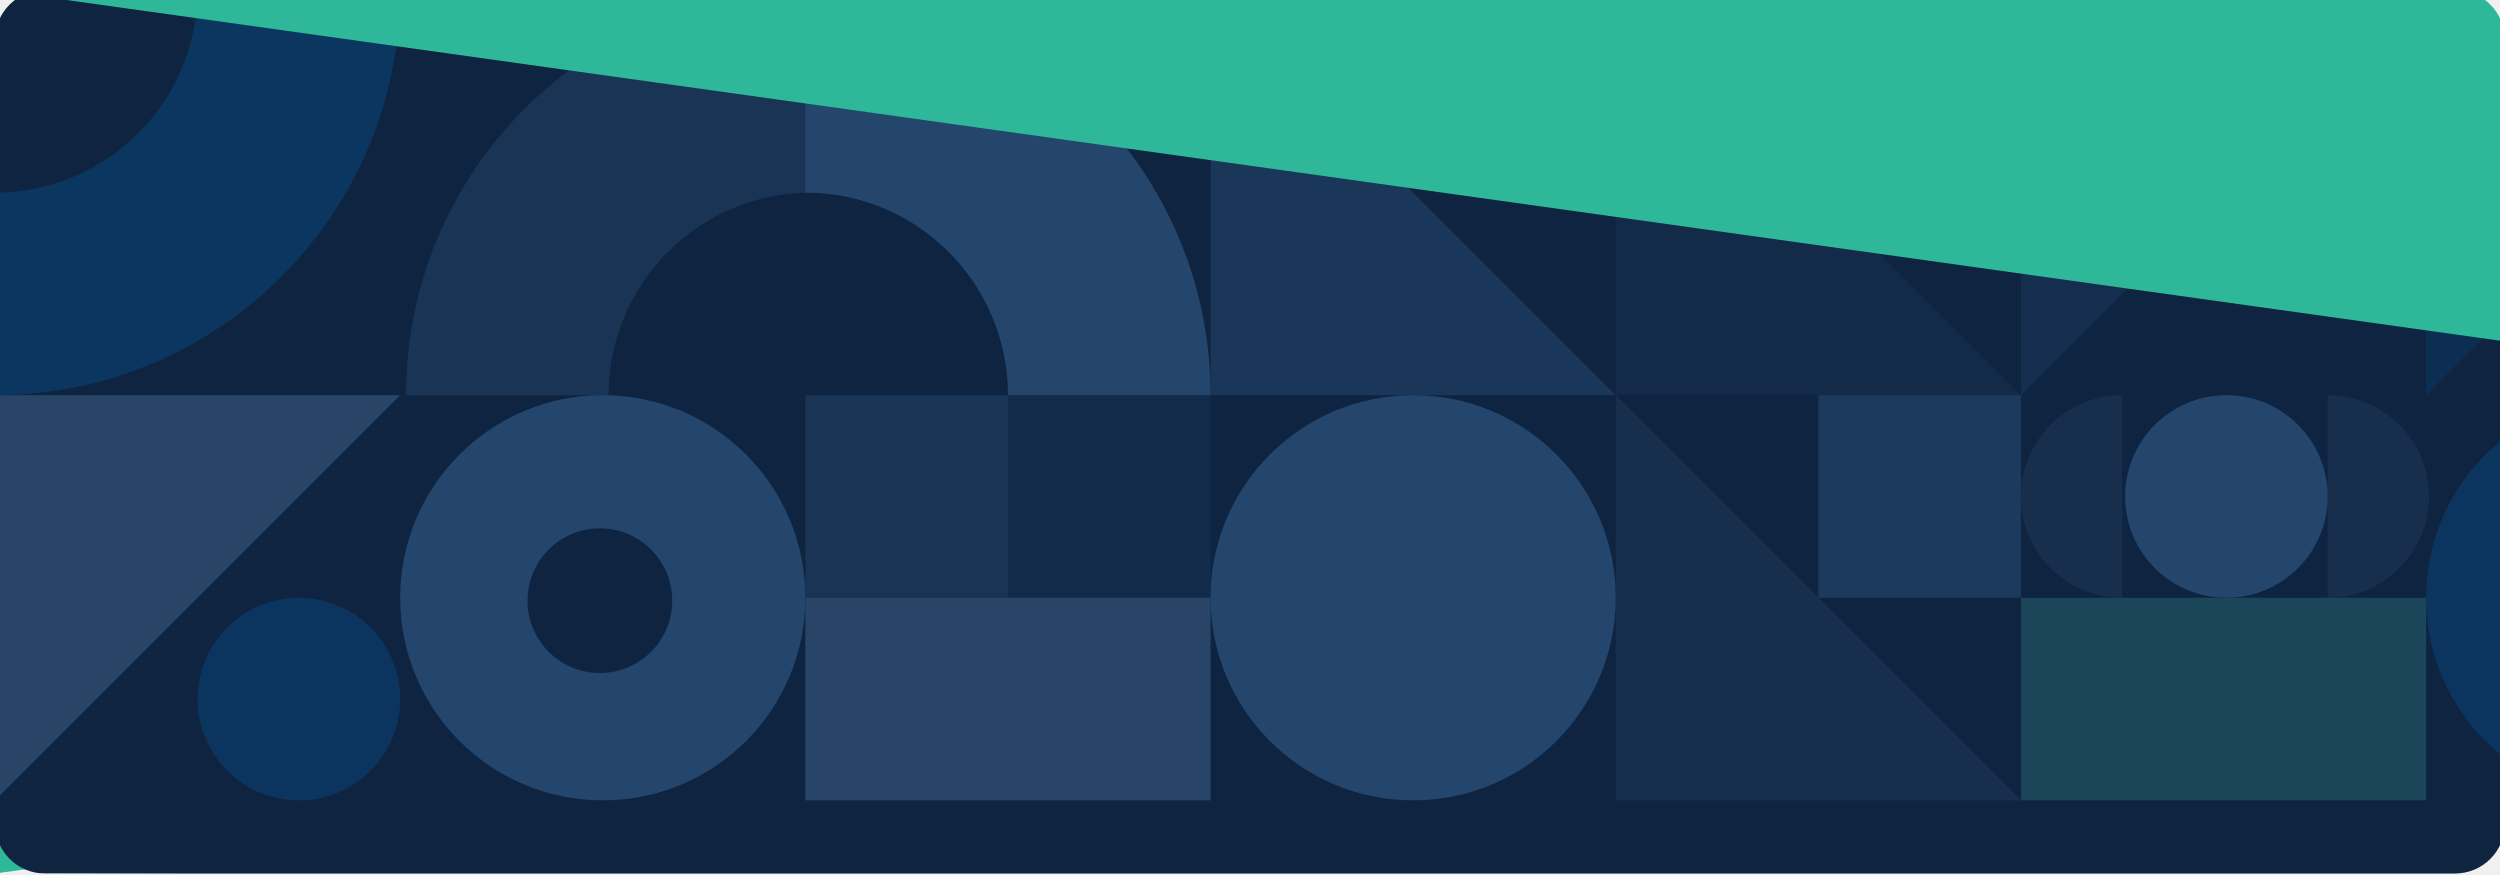
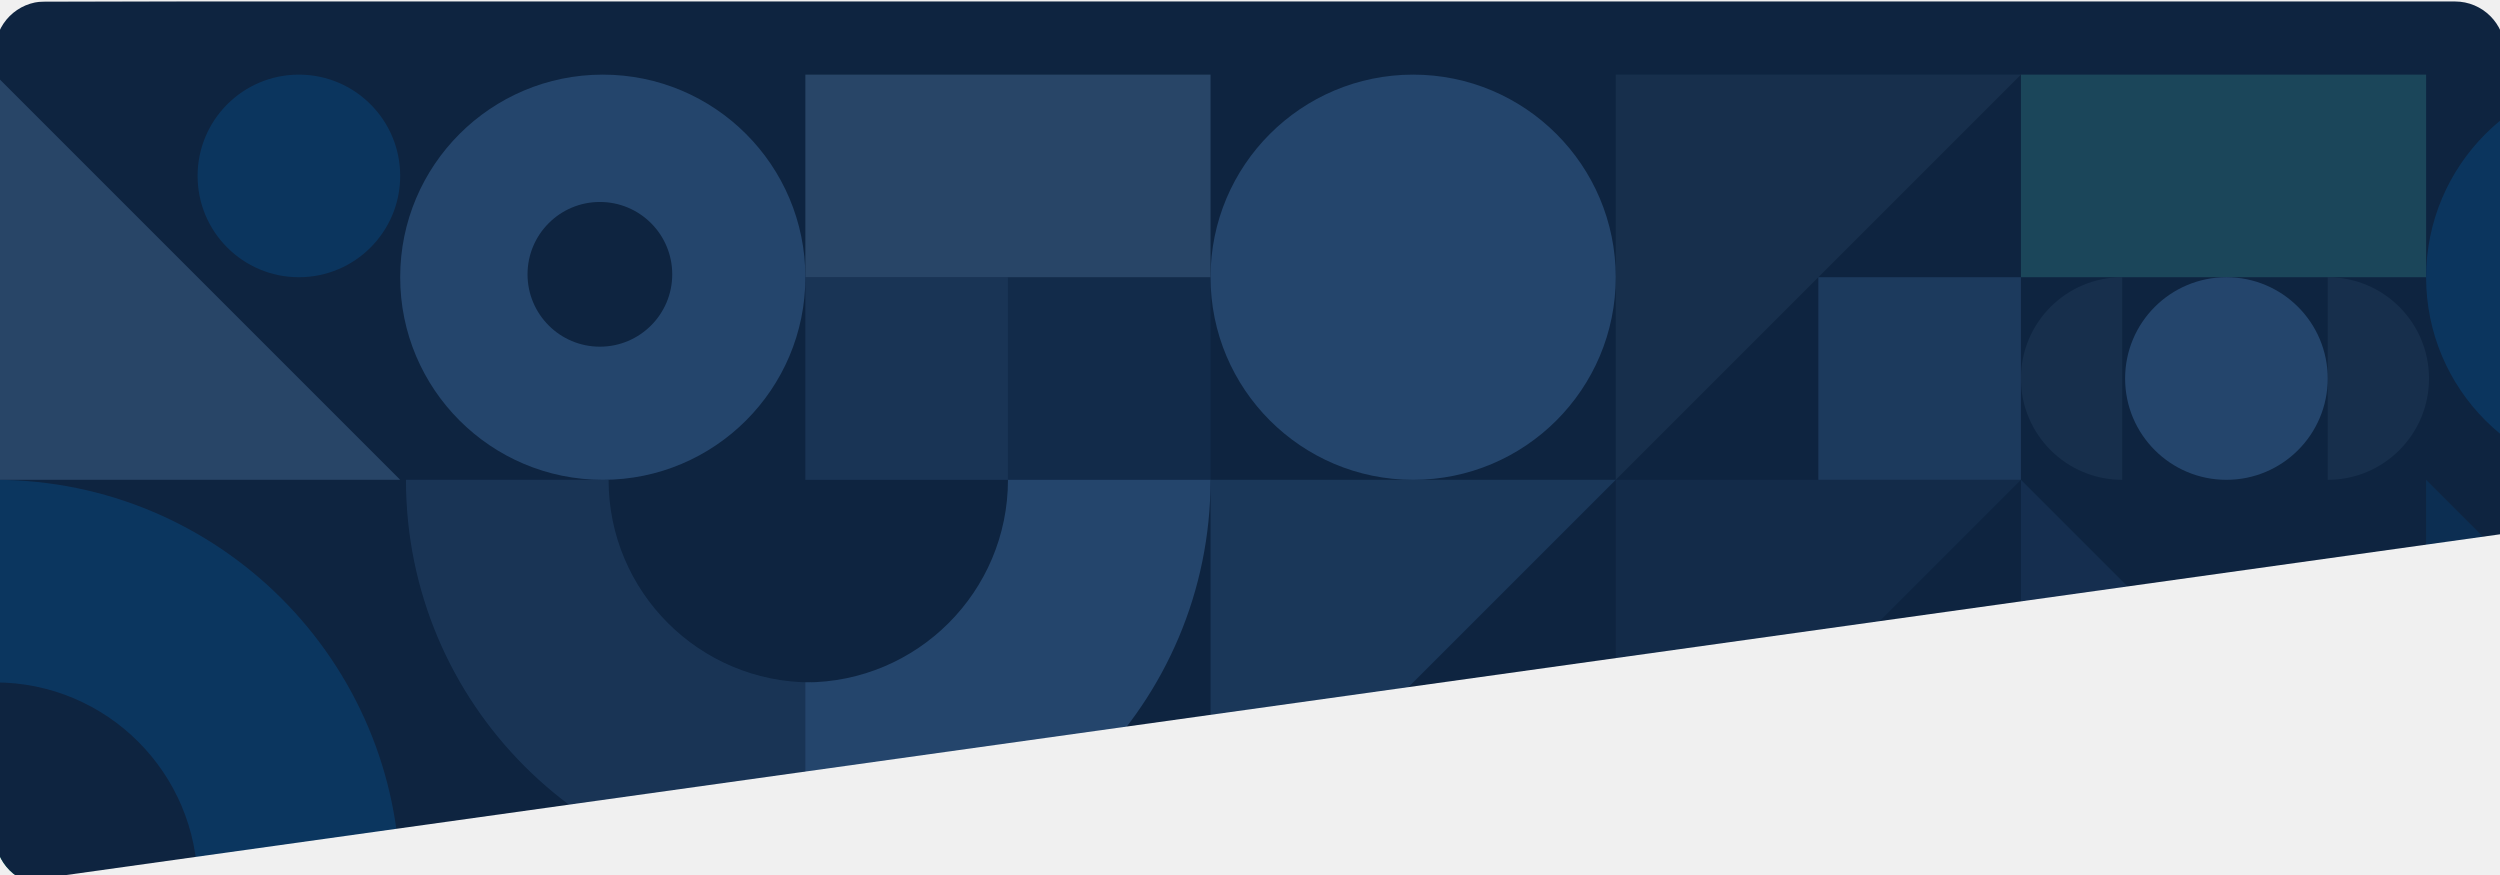
- <svg xmlns="http://www.w3.org/2000/svg" xmlns:xlink="http://www.w3.org/1999/xlink" width="500px" height="175px" viewBox="0 0 500 175" version="1.1">
-   <defs>
-     <path d="M0,0 L502,70.28 L502,166.704 C502,172.227 497.523,176.704 492,176.704 L10,176.704 C4.477,176.704 6.76353751e-16,172.227 0,166.704 L0,0 Z" id="path-1" />
-   </defs>
-   <g id="Desktop" stroke="none" stroke-width="1" fill="none" fill-rule="evenodd">
-     <g id="Landing-page" transform="translate(-89, -936)">
-       <g id="Group-11" transform="translate(89, 936)">
-         <g transform="translate(-1, -2)">
-           <mask id="mask-2" fill="white">
-             <use xlink:href="#path-1" />
-           </mask>
-           <use id="Mask" fill="#2EB899" transform="translate(251, 88.352) scale(1, -1) translate(-251, -88.352) " xlink:href="#path-1" />
-           <g id="Group-28" mask="url(#mask-2)">
-             <g transform="translate(0, 0)">
-               <path d="M4.81534812e-14,1.398 L567.26,9.9475983e-14 L567.26,168.102 C567.26,173.625 562.783,178.102 557.26,178.102 L10,178.102 C4.477,178.102 6.76353751e-16,173.625 0,168.102 L4.81534812e-14,1.398 Z" id="Mask-Copy" fill="#0E2440" transform="translate(283.63, 89.05121) scale(1, -1) translate(-283.63, -89.05121) " />
-               <g id="Group-7" stroke-width="1" fill="none" transform="translate(0, 0)">
-                 <rect id="Rectangle" fill="#193455" x="162.074" y="81.037" width="40.519" height="40.519" />
-                 <polygon id="Rectangle-Copy-8" fill="#193659" opacity="0.6" transform="translate(445.7043, 40.51857) scale(-1, -1) translate(-445.7043, -40.51857) " points="486.223 3.55271368e-14 486.223 81.037 405.186 81.037" />
-                 <rect id="Rectangle-Copy-6" fill="#183659" opacity="0.398" x="202.593" y="81.037" width="40.519" height="40.519" />
-                 <rect id="Rectangle-Copy-6" fill="#24456C" opacity="0.647" x="364.667" y="81.037" width="40.519" height="40.519" />
-                 <polygon id="Rectangle-Copy-9" fill="#0B355E" opacity="0.609" transform="translate(526.7414, 40.51857) scale(-1, -1) translate(-526.7414, -40.51857) " points="567.26 3.55271368e-14 567.26 81.037 486.223 81.037" />
-                 <rect id="Rectangle-Copy-3" fill="#284567" x="162.074" y="121.556" width="81.037" height="40.519" />
-                 <rect id="Rectangle-Copy-11" fill="#1B465A" x="405.186" y="121.556" width="81.037" height="40.519" />
-                 <polygon id="Rectangle" fill="#1F3957" opacity="0.522" points="324.149 81.037 405.186 162.074 324.149 162.074" />
-                 <polygon id="Rectangle-Copy-4" fill="#346193" opacity="0.305" points="243.111 3.55271368e-14 324.149 81.037 243.111 81.037" />
-                 <polygon id="Rectangle-Copy-7" fill="#284567" transform="translate(40.51857, 121.5557) scale(1, -1) translate(-40.51857, -121.5557) " points="7.10542736e-15 81.037 81.037 162.074 7.10542736e-15 162.074" />
-                 <polygon id="Rectangle-Copy-5" fill="#193659" opacity="0.385" points="324.149 3.55271368e-14 405.186 81.037 324.149 81.037" />
-                 <path d="M243.111,81.037 C243.111,81.037 243.111,-1.13686838e-13 243.111,-1.13686838e-13 C198.356,-1.13686838e-13 162.074,36.282 162.074,81.037 C162.074,81.037 198.356,81.037 243.111,81.037 Z M243.111,81.037 C243.111,81.037 243.111,40.519 243.111,40.519 C220.734,40.519 202.593,58.659 202.593,81.037 C202.593,81.037 220.734,81.037 243.111,81.037 Z" id="Combined-Shape" fill="#24456C" transform="translate(202.5929, 40.51857) scale(-1, 1) translate(-202.5929, -40.51857) " />
-                 <path d="M163.232,81.037 C118.476,81.037 82.195,81.037 82.195,81.037 C82.195,36.282 118.476,3.55271368e-14 163.232,3.55271368e-14 C163.232,3.55271368e-14 163.232,81.037 163.232,81.037 Z M163.232,81.037 C163.232,81.037 163.232,40.519 163.232,40.519 C140.854,40.519 122.713,58.659 122.713,81.037 C122.713,81.037 140.854,81.037 163.232,81.037 Z" id="Combined-Shape-Copy" fill="#24456C" opacity="0.494" />
-                 <path d="M81.037,81.037 C36.282,81.037 7.10542736e-15,81.037 7.10542736e-15,81.037 C7.10542736e-15,36.282 36.282,3.55271368e-14 81.037,3.55271368e-14 C81.037,3.55271368e-14 81.037,81.037 81.037,81.037 Z M81.037,81.037 C81.037,81.037 81.037,40.519 81.037,40.519 C58.659,40.519 40.519,58.659 40.519,81.037 C40.519,81.037 58.659,81.037 81.037,81.037 Z" id="Combined-Shape-Copy" fill="#084E89" opacity="0.422" transform="translate(40.51857, 40.51857) scale(-1, -1) translate(-40.51857, -40.51857) " />
-                 <circle id="Oval-Copy" fill="#24456C" cx="121.556" cy="121.556" r="40.519" />
-                 <circle id="Oval-Copy" fill="#0E2440" cx="120.977" cy="122.135" r="14.471" />
-                 <circle id="Oval-Copy-3" fill="#2D496D" cx="303.889" cy="20.259" r="20.259" />
-                 <circle id="Oval-Copy-6" fill="#0B355E" cx="60.778" cy="141.815" r="20.259" />
-                 <path d="M486.802,121.556 C486.802,121.556 486.802,112.485 486.802,101.296 C486.802,90.108 486.802,81.037 486.802,81.037 C475.613,81.037 466.542,90.108 466.542,101.296 C466.542,112.485 475.613,121.556 486.802,121.556 Z" id="Oval-Copy-7" fill="#1F3957" opacity="0.522" transform="translate(476.6721, 101.2964) scale(-1, 1) translate(-476.6721, -101.2964) " />
-                 <path d="M425.445,121.556 C425.445,121.556 425.445,112.485 425.445,101.296 C425.445,90.108 425.445,81.037 425.445,81.037 C414.256,81.037 405.186,90.108 405.186,101.296 C405.186,112.485 414.256,121.556 425.445,121.556 Z" id="Oval-Copy-9" fill="#1F3957" opacity="0.522" />
-                 <circle id="Oval-Copy-8" fill="#24456C" cx="446.283" cy="101.296" r="20.259" />
-                 <circle id="Oval-Copy-2" fill="#24456C" cx="283.63" cy="121.556" r="40.519" />
-                 <circle id="Oval-Copy-6" fill="#0B355E" cx="526.741" cy="121.556" r="40.519" />
-               </g>
-             </g>
-           </g>
-         </g>
-       </g>
-     </g>
+ <svg xmlns="http://www.w3.org/2000/svg" width="500" height="175" viewBox="0 0 500 175" fill="none">
+   <mask id="mask0" mask-type="alpha" maskUnits="userSpaceOnUse" x="-1" y="0" width="502" height="177">
+     <path d="M-1 177L501 106.72V10.296C501 4.773 496.523 0.296 491 0.296H9C3.477 0.296 -1 4.773 -1 10.296V177Z" fill="white" />
+   </mask>
+   <g mask="url(#mask0)">
+     <path d="M-1 0.296L501 70.576V167C501 172.523 496.523 177 491 177H9C3.477 177 -1 172.523 -1 167V0.296Z" fill="#2EB899" />
+     <path fill-rule="evenodd" clip-rule="evenodd" d="M-1 0.296L566.26 -1.103V167C566.26 172.523 561.783 177 556.26 177H9C3.477 177 -1 172.523 -1 167L-1 0.296Z" fill="#0E2440" />
+     <path d="M201.593 95.963H161.074V55.444H201.593V95.963Z" fill="#193455" />
+     <path opacity="0.6" fill-rule="evenodd" clip-rule="evenodd" d="M404.185 95.963V177H485.223L404.185 95.963Z" fill="#193659" />
+     <path opacity="0.398" d="M242.111 95.963H201.593V55.444H242.111V95.963Z" fill="#183659" />
+     <path opacity="0.647" d="M404.186 95.963H363.667V55.444H404.186V95.963Z" fill="#24456C" />
+     <path opacity="0.609" fill-rule="evenodd" clip-rule="evenodd" d="M485.223 95.963V177H566.26L485.223 95.963Z" fill="#0B355E" />
+     <path d="M242.111 55.444H161.074V14.926H242.111V55.444Z" fill="#284567" />
+     <path d="M485.223 55.444H404.186V14.926H485.223V55.444Z" fill="#1B465A" />
+     <path opacity="0.522" fill-rule="evenodd" clip-rule="evenodd" d="M323.148 95.963L404.186 14.926H323.148V95.963Z" fill="#1F3957" />
+     <path opacity="0.305" fill-rule="evenodd" clip-rule="evenodd" d="M242.111 177L323.148 95.963H242.111V177Z" fill="#346193" />
+     <path fill-rule="evenodd" clip-rule="evenodd" d="M-1 14.926L80.037 95.963H-1V14.926Z" fill="#284567" />
+     <path opacity="0.385" fill-rule="evenodd" clip-rule="evenodd" d="M323.148 177L404.186 95.963H323.148V177Z" fill="#193659" />
+     <path fill-rule="evenodd" clip-rule="evenodd" d="M161.074 95.963V177C205.83 177 242.111 140.718 242.111 95.963C242.111 95.963 205.83 95.963 161.074 95.963ZM161.074 95.963V136.481C183.452 136.481 201.593 118.341 201.593 95.963C201.593 95.963 183.452 95.963 161.074 95.963Z" fill="#24456C" />
+     <path opacity="0.494" fill-rule="evenodd" clip-rule="evenodd" d="M162.231 95.963C117.476 95.963 81.194 95.963 81.194 95.963C81.194 140.718 117.476 177 162.231 177V95.963ZM162.231 95.963V136.481C139.854 136.481 121.713 118.341 121.713 95.963C121.713 95.963 139.854 95.963 162.231 95.963Z" fill="#24456C" />
+     <path opacity="0.422" fill-rule="evenodd" clip-rule="evenodd" d="M-1 177C43.755 177 80.037 177 80.037 177C80.037 132.244 43.755 95.963 -1 95.963V177ZM-1 177V136.481C21.378 136.481 39.519 154.622 39.519 177C39.519 177 21.378 177 -1 177Z" fill="#084E89" />
+     <path d="M120.556 14.926C142.933 14.926 161.074 33.066 161.074 55.444C161.074 77.822 142.933 95.963 120.556 95.963C98.178 95.963 80.037 77.822 80.037 55.444C80.037 33.066 98.178 14.926 120.556 14.926Z" fill="#24456C" />
+     <path d="M119.977 40.394C127.969 40.394 134.448 46.873 134.448 54.865C134.448 62.857 127.969 69.336 119.977 69.336C111.985 69.336 105.506 62.857 105.506 54.865C105.506 46.873 111.985 40.394 119.977 40.394Z" fill="#0E2440" />
+     <path d="M302.889 136.481C314.078 136.481 323.148 145.552 323.148 156.741C323.148 167.93 314.078 177 302.889 177C291.7 177 282.63 167.93 282.63 156.741C282.63 145.552 291.7 136.481 302.889 136.481Z" fill="#2D496D" />
+     <path d="M59.778 14.926C70.967 14.926 80.037 23.996 80.037 35.185C80.037 46.374 70.967 55.444 59.778 55.444C48.589 55.444 39.519 46.374 39.519 35.185C39.519 23.996 48.589 14.926 59.778 14.926Z" fill="#0B355E" />
+     <path opacity="0.522" fill-rule="evenodd" clip-rule="evenodd" d="M465.542 55.444C465.542 55.444 465.542 64.515 465.542 75.704C465.542 86.892 465.542 95.963 465.542 95.963C476.731 95.963 485.802 86.892 485.802 75.704C485.802 64.515 476.731 55.444 465.542 55.444Z" fill="#1F3957" />
+     <path opacity="0.522" fill-rule="evenodd" clip-rule="evenodd" d="M424.445 55.444C424.445 55.444 424.445 64.515 424.445 75.704C424.445 86.892 424.445 95.963 424.445 95.963C413.256 95.963 404.186 86.892 404.186 75.704C404.186 64.515 413.256 55.444 424.445 55.444Z" fill="#1F3957" />
+     <path d="M445.283 55.444C456.472 55.444 465.542 64.515 465.542 75.704C465.542 86.892 456.472 95.963 445.283 95.963C434.094 95.963 425.023 86.892 425.023 75.704C425.023 64.515 434.094 55.444 445.283 55.444Z" fill="#24456C" />
+     <path d="M282.63 14.926C305.008 14.926 323.148 33.066 323.148 55.444C323.148 77.822 305.008 95.963 282.63 95.963C260.252 95.963 242.111 77.822 242.111 55.444C242.111 33.066 260.252 14.926 282.63 14.926Z" fill="#24456C" />
+     <path d="M525.741 14.926C548.119 14.926 566.26 33.066 566.26 55.444C566.26 77.822 548.119 95.963 525.741 95.963C503.363 95.963 485.223 77.822 485.223 55.444C485.223 33.066 503.363 14.926 525.741 14.926Z" fill="#0B355E" />
  </g>
</svg>
